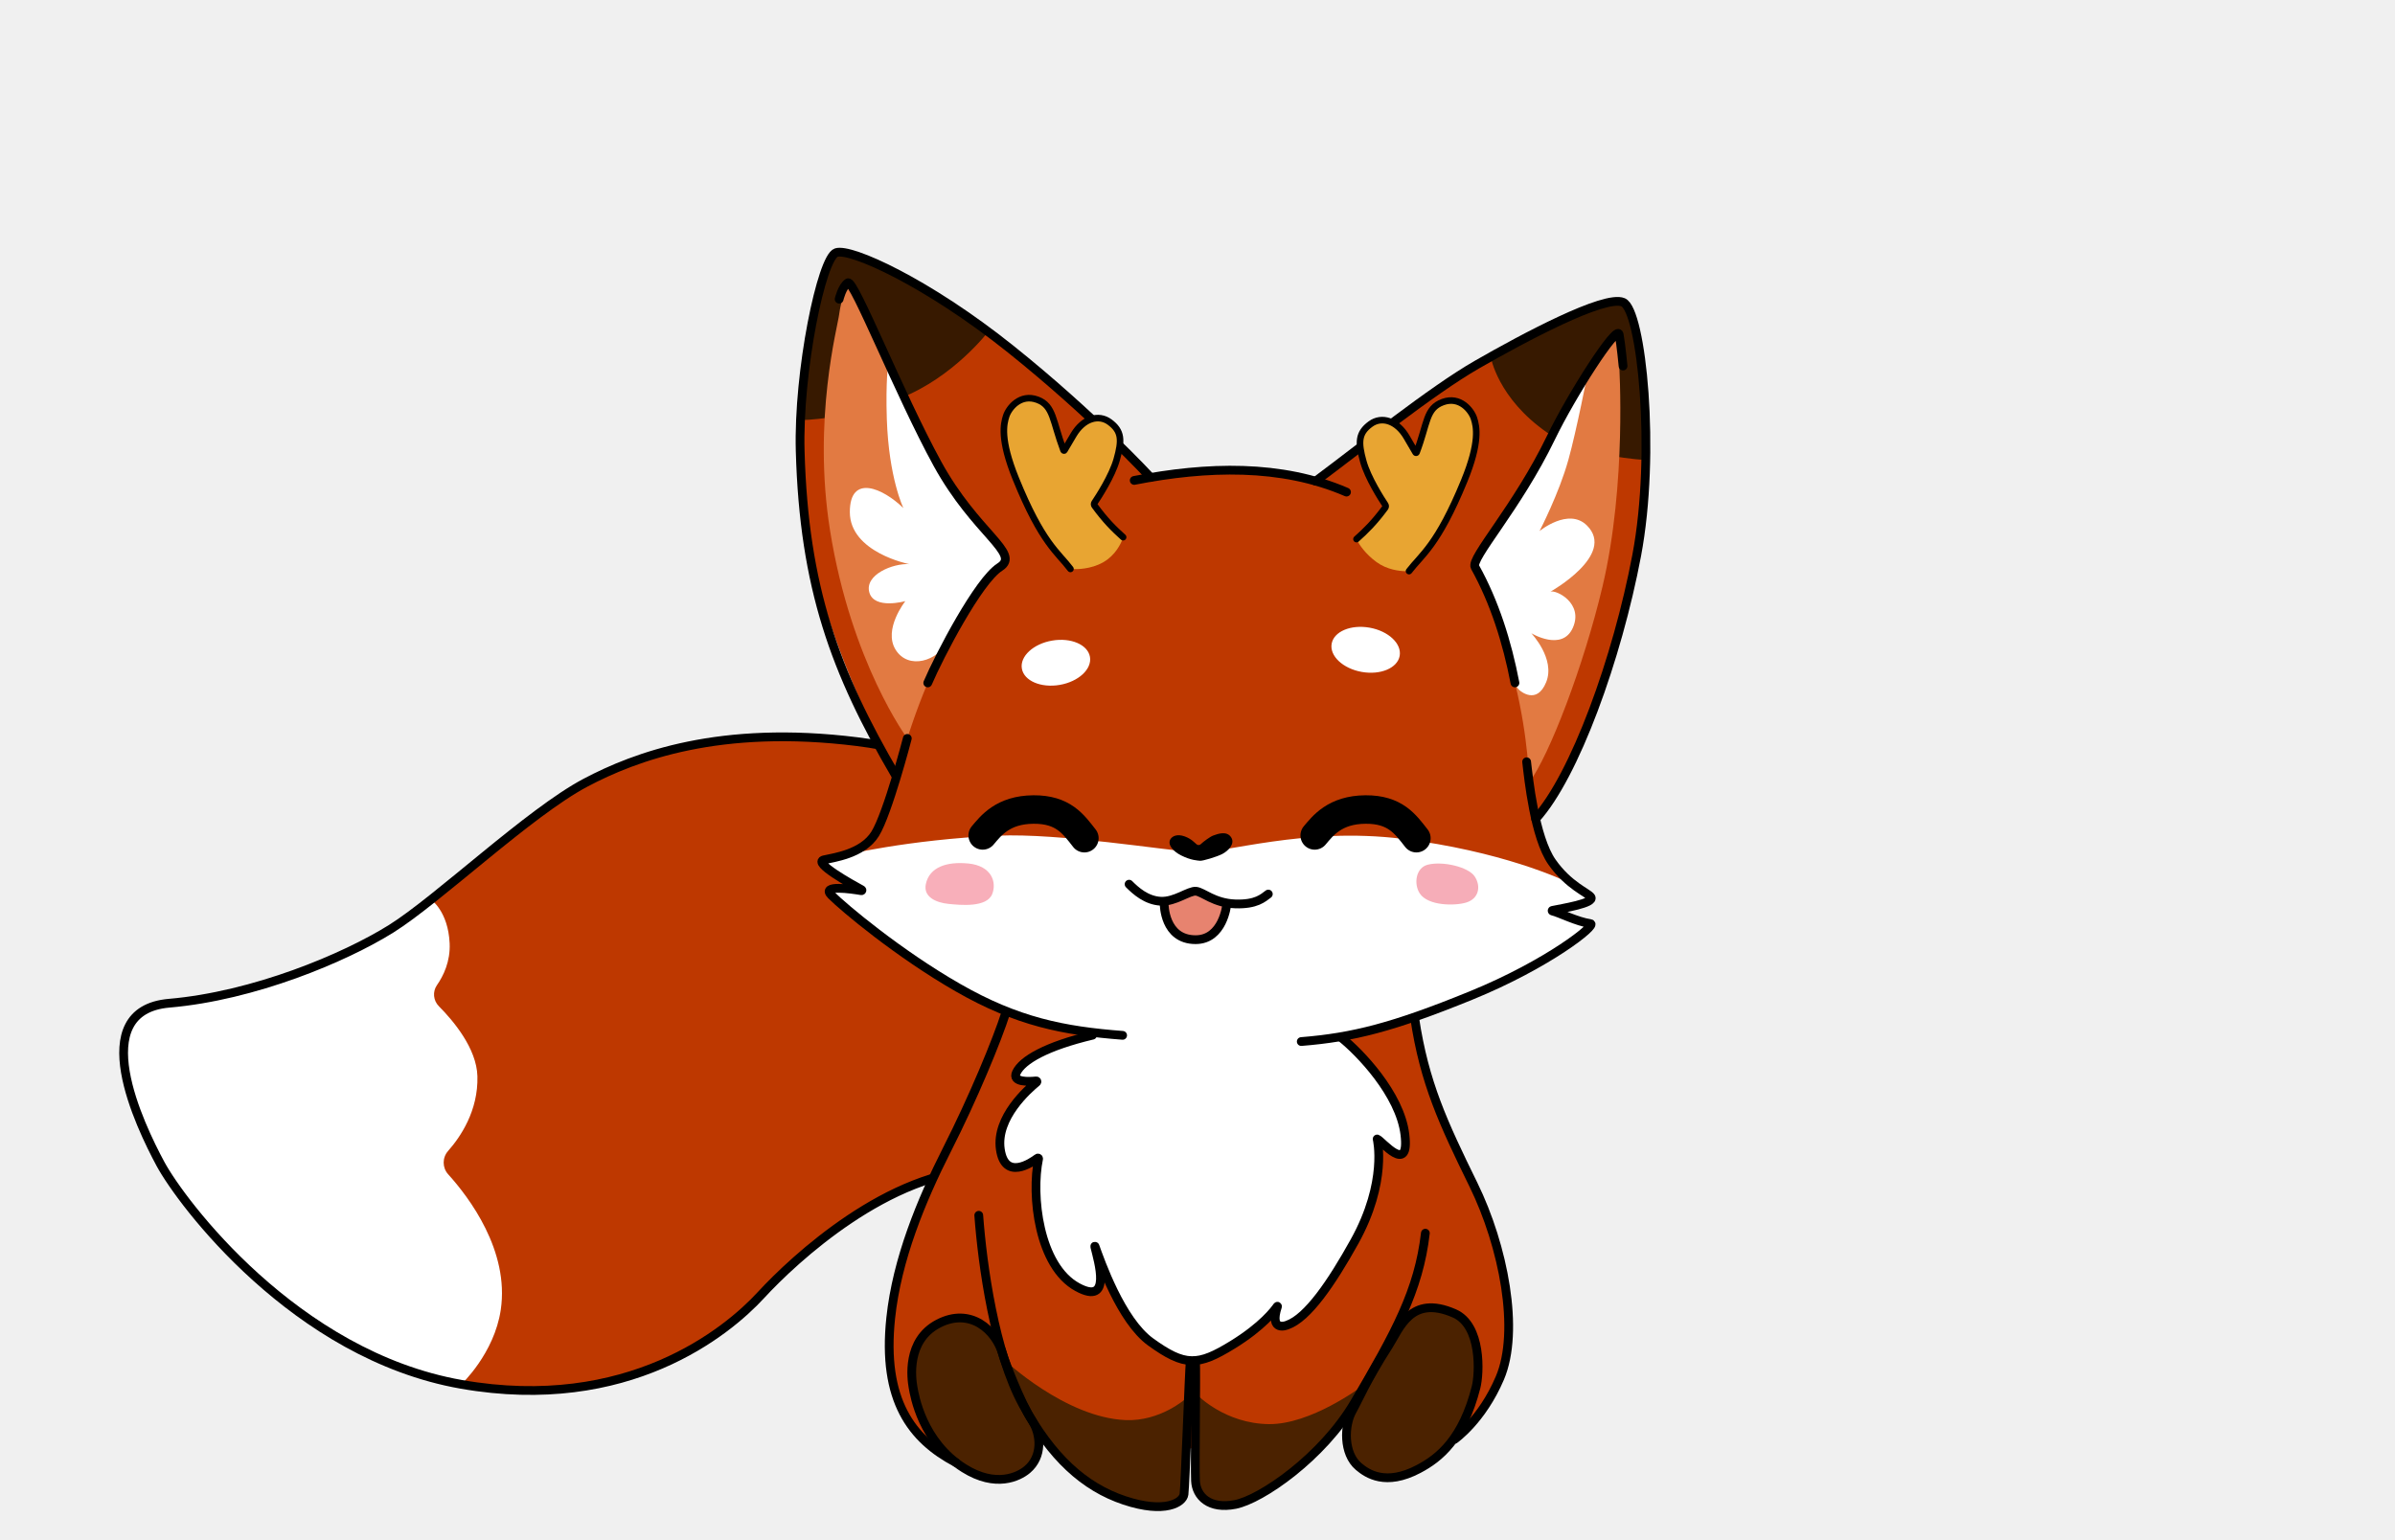
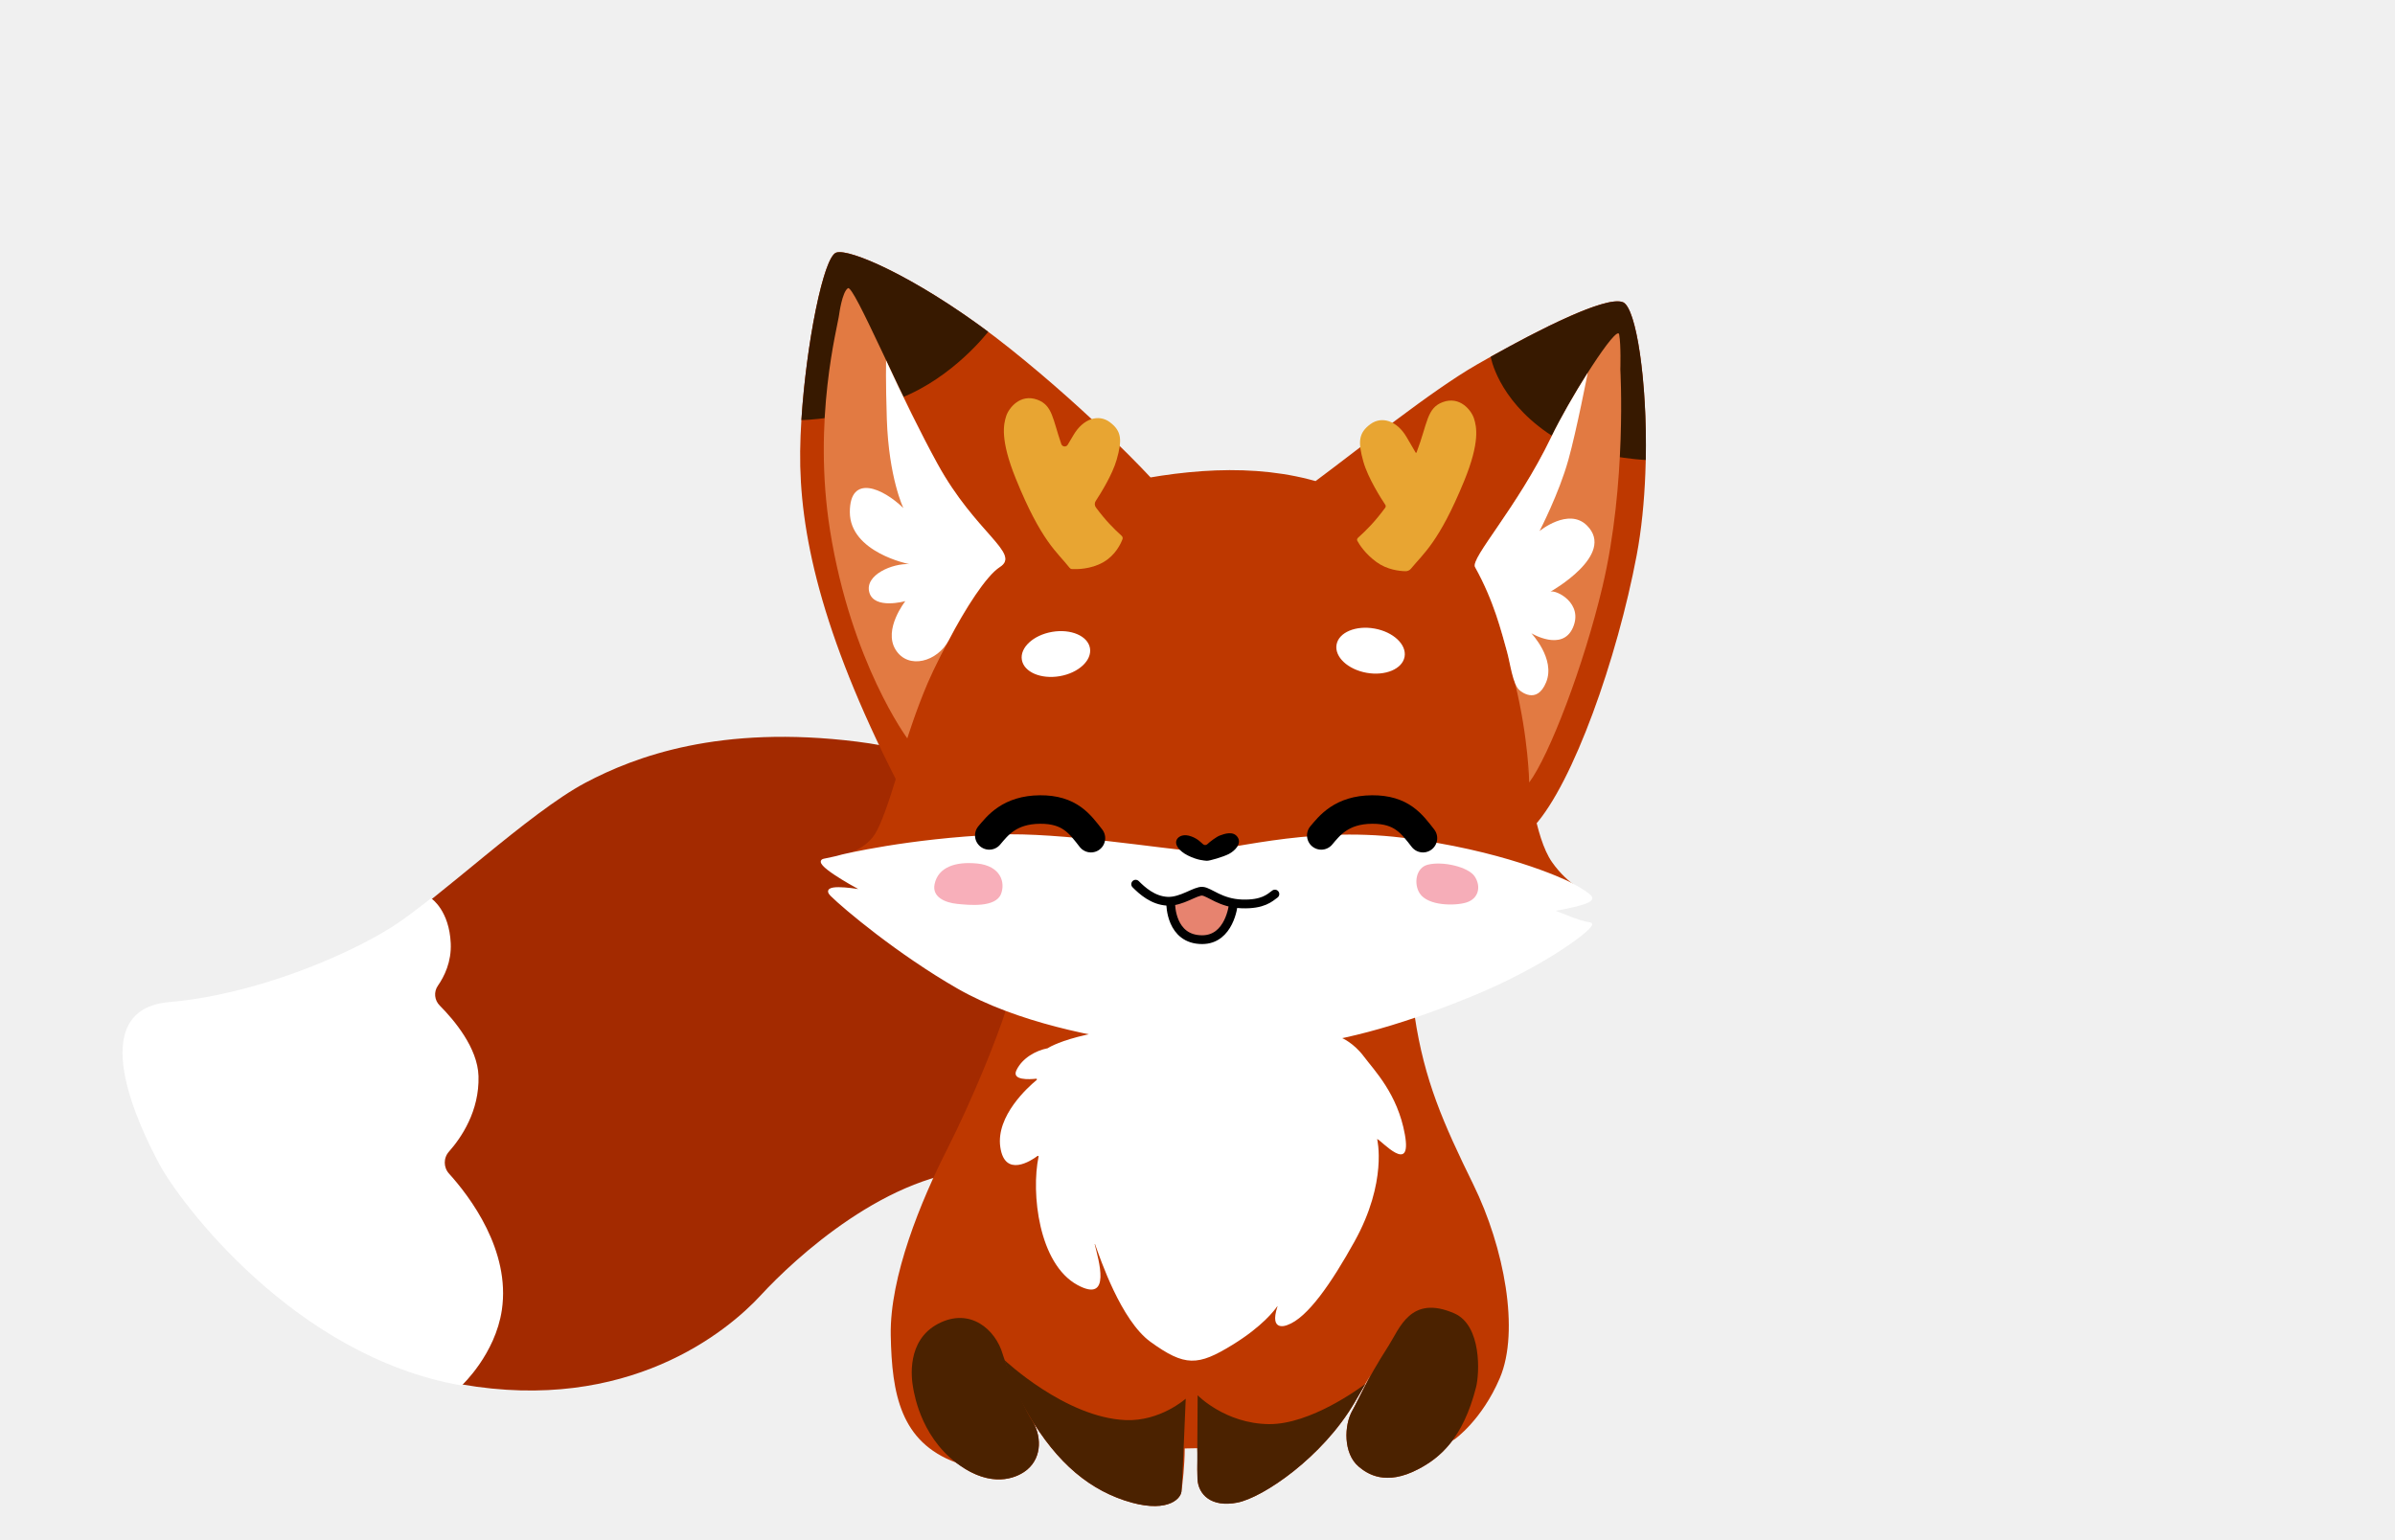
- <svg xmlns="http://www.w3.org/2000/svg" version="1.1" viewBox="0 0 1093.09 702.91">
+ <svg xmlns="http://www.w3.org/2000/svg" id="animated__x28_vector_x29_" version="1.1" viewBox="0 0 1093.09 702.91">
  <defs>
    <style>
      .st0 {
        fill: #e7836f;
      }

      .st1 {
        fill: #e8a532;
      }

      .st2 {
        fill: #f8afba;
      }

      .st3 {
+         stroke: #fff;
+         stroke-miterlimit: 10;
+       }
+ 
+       .st3, .st4 {
        fill: #fff;
      }

-       .st4 {
+       .st5 {
        fill: #e27a42;
      }

-       .st5 {
-         stroke-width: 3px;
+       .st6 {
+         stroke-width: 4px;
      }

-       .st5, .st6, .st7 {
+       .st6, .st7 {
        fill: none;
        stroke: #000;
        stroke-linecap: round;
        stroke-linejoin: round;
      }

-       .st6 {
-         stroke-width: 4px;
+       .st8 {
+         fill: #be3800;
      }

-       .st8 {
+       .st9 {
        fill: #f6adb8;
      }

-       .st9 {
+       .st10 {
        fill: #be3800;
      }

-       .st10 {
+       .st11 {
        fill: #4b2200;
      }

-       .st11 {
+       .st12 {
        fill: #371900;
+       }
+ 
+       .st13 {
+         fill: #a32a00;
      }

      .st7 {
        stroke-width: 13px;
      }
    </style>
  </defs>
-   <g id="tails_-_vector">
-     <g id="_x31_5" data-name="_x31_">
-       <g>
-         <path class="st9" d="M541.88,570.67c6.04-24.17,21.33-90.67-15.33-141.33s-76-83.33-135.33-90.74c-62.6-7.82-101.33,6.74-124,18.74-25.72,13.62-67.33,53.33-88.67,66.67s-62.67,30.67-101.33,34-13.33,56-4,73.33,61.33,87.33,137.33,100.67,121.33-24,136.67-40.67,58.59-56.73,102-57.33c48-.67,66.96,22.59,70,34,2.67,10,20,13.33,22.67,2.67Z" />
-         <path class="st3" d="M210.55,632c-76-13.33-128-83.33-137.33-100.67s-34.67-70,4-73.33,80-20.67,101.33-34c5.07-3.17,11.29-7.83,18.18-13.28,0,0,7.82,5.28,8.49,19.95.38,8.32-2.89,14.92-5.79,19.08-2.09,3-1.69,7.06.89,9.65,6.57,6.61,17.22,19.22,17.57,31.93.44,15.72-7.71,27.72-13.38,34.13-2.7,3.05-2.69,7.64.04,10.66,9.5,10.5,28,34.88,24,61.88-2.96,19.96-18,34-18,34Z" />
-         <path class="st6" d="M541.88,570.67c6.04-24.17,21.33-90.67-15.33-141.33s-76-83.33-135.33-90.74c-62.6-7.82-101.33,6.74-124,18.74-25.72,13.62-67.33,53.33-88.67,66.67s-62.67,30.67-101.33,34-13.33,56-4,73.33,61.33,87.33,137.33,100.67,121.33-24,136.67-40.67,58.59-56.73,102-57.33c48-.67,66.96,22.59,70,34,2.67,10,20,13.33,22.67,2.67Z" />
+   <g id="_x31_">
+     <g id="tail_1">
+       <path class="st13" d="M541.88,570.67c6.04-24.17,21.33-90.67-15.33-141.33-36.67-50.67-76-83.33-135.33-90.74-62.6-7.82-101.33,6.74-124,18.74-25.72,13.62-67.33,53.33-88.67,66.67-21.33,13.33-62.67,30.67-101.33,34-38.67,3.33-13.33,56-4,73.33,9.33,17.33,61.33,87.33,137.33,100.67,76,13.33,121.33-24,136.67-40.67,15.33-16.67,58.59-56.73,102-57.33,48-.67,66.96,22.59,70,34,2.67,10,20,13.33,22.67,2.67Z" />
+       <path class="st3" d="M210.55,632c-76-13.33-128-83.33-137.33-100.67-9.33-17.33-34.67-70,4-73.33,38.67-3.33,80-20.67,101.33-34,5.07-3.17,11.29-7.83,18.18-13.28,0,0,7.82,5.28,8.49,19.95.38,8.32-2.89,14.92-5.79,19.08-2.09,3-1.69,7.06.89,9.65,6.57,6.61,17.22,19.22,17.57,31.93.44,15.72-7.71,27.72-13.38,34.13-2.7,3.05-2.69,7.64.04,10.66,9.5,10.5,28,34.88,24,61.88-2.96,19.96-18,34-18,34Z" />
+     </g>
+     <g id="body">
+       <g id="body_base">
+         <path class="st10" d="M586.1,477.56c-34.29,2.27-61.54-1.21-61.54-1.21-17.84-2.36-42.68-6.73-65.42-15.29v-.03c-4.1,12.97-15.1,40.47-26.93,63.8-11.83,23.33-26.17,58-25.67,84.83s4.5,48.67,29.73,58.04l4.76,3.23c13.91,8.2,23.95,3.25,27.8.01,7.05-5.94,6.38-15.94,2.21-22.44l-4.16-7.17c13,23.83,27.83,37.5,46.33,43.67,18.5,6.17,25.5-.17,26-4s1.47-11.63,1.5-19.72l5.73-.11c.42,7.12-.24,6.83.1,14,.33,7.17,6.33,13.17,18.17,10.83,11.83-2.33,38.86-20.7,53.5-45.67,2.57-4.39,4.99-8.54,7.26-12.5l-5.45,10.73c-1.08,2.15-1.95,3.92-2.81,5.44-3.81,6.72-4.16,19.61,2.89,25.56,3.93,3.32,12.28,9.04,27.33,1.11,5.02-2.64,10.31-6.28,15.08-12.5.57-.74,1.36-1.05,1.36-1.05,0,0,12.44-8.67,20.67-28,9.14-21.49,2-59.56-12.09-88.3-13.79-28.13-22.35-47.48-26.77-76.89,0,0-30.21,11.68-59.59,13.63Z" />
+       </g>
+       <g id="feet_front">
+         <path class="st11" d="M546.61,637c-.08,14.5-.28,33.55-.07,38.17.33,7.17,6.33,13.17,18.17,10.83,11.83-2.33,38.86-20.7,53.5-45.67,1.69-2.88,3.31-5.66,4.87-8.35.03-.05-.02-.1-.07-.07-2.32,1.75-24.86,18.41-43.8,18.26-20-.17-32.6-13.17-32.6-13.17Z" />
+         <path class="st11" d="M458.48,620.95c2.37,7.46,5.15,14.42,8.4,20.38,13,23.83,27.83,37.5,46.33,43.67,18.5,6.17,25.5-.17,26-4,.33-2.53,1.24-25.33,1.96-42.44,0,0-11.64,10.44-27.46,9.77-27.5-1.17-55.23-27.38-55.23-27.38Z" />
+       </g>
+       <path id="chest" class="st4" d="M478.21,478.56c-5.33,1-11.67,4.44-14.33,10.11-2.17,4.62,5.95,4.14,9.02,3.81.32-.03.49.36.24.57-3.83,3.16-18.64,16.38-16.6,30.62s14.25,6.15,16.96,4.09c.22-.16.57,0,.51.26-3.47,16.62.02,48.98,17.74,58.63,15.84,8.62,9.53-11.77,7.88-18.61-.02-.09.11-.13.14-.04,2.36,6.56,11.83,34.85,25.35,44.63,15.67,11.33,21.61,11.04,37.34,1.37,13.79-8.47,19.33-15.92,20.49-17.63.04-.06.12,0,.1.06-3.99,12.15,4.48,8.51,4.48,8.51,9.25-3.23,20.2-19.29,30.66-38.11,15.19-27.33,10.34-46.83,10.34-46.83,2,.67,16,16.67,12.67-2-3.33-18.67-14-29.33-18.73-35.67-4.73-6.33-10.2-8.53-10.2-8.53,0,0-31.41-5.59-70.24-5.59-48.57,0-63.83,10.33-63.83,10.33Z" />
+       <g id="feet_back">
+         <path class="st11" d="M457.61,618.13c-3.18-10.95-14.73-21.46-29.4-13.8-14.67,7.67-12.17,25.17-11.5,29,.67,3.83,4.17,25,23.33,37,14.42,9.03,24.85,3.92,28.78.61,7.05-5.94,6.38-15.94,2.21-22.44-5.47-8.54-12.5-27.18-13.43-30.37Z" />
+         <path class="st11" d="M633.7,614.47c5.11-7.99,10.1-23.58,30.07-14.85,12.56,5.49,11.5,27.49,9.91,33.71-6.01,23.57-16.63,32.27-26.24,37.33-15.05,7.93-23.4,2.2-27.33-1.11-7.05-5.94-6.7-18.84-2.89-25.56,2.93-5.16,6.05-13.2,16.48-29.53Z" />
      </g>
    </g>
-   </g>
-   <g id="Static">
-     <g id="Static_Fox">
-       <g id="vectorized_static">
-         <path class="st9" d="M586.1,477.56c-34.29,2.27-61.54-1.21-61.54-1.21-17.84-2.36-42.68-6.73-65.42-15.29v-.03c-4.1,12.97-15.1,40.47-26.93,63.8-11.83,23.33-26.17,58-25.67,84.83s4.5,48.67,29.73,58.04l4.76,3.23c13.91,8.2,23.95,3.25,27.8.01,7.05-5.94,6.38-15.94,2.21-22.44l-4.16-7.17c13,23.83,27.83,37.5,46.33,43.67s25.5-.17,26-4,1.47-11.63,1.5-19.72l5.73-.11c.42,7.12-.24,6.83.1,14s6.33,13.17,18.17,10.83,38.86-20.7,53.5-45.67c2.57-4.39,4.99-8.54,7.26-12.5l-5.45,10.73c-1.08,2.15-1.95,3.92-2.81,5.44-3.81,6.72-4.16,19.61,2.89,25.56,3.93,3.32,12.28,9.04,27.33,1.11,5.02-2.64,10.31-6.28,15.08-12.5.57-.74,1.36-1.05,1.36-1.05,0,0,12.44-8.67,20.67-28,9.14-21.49,2-59.56-12.09-88.3s-22.35-47.48-26.77-76.89c0,0-30.21,11.68-59.59,13.63Z" />
+     <g id="head">
+       <g id="head_base">
+         <path class="st8" d="M671.16,454.58c34.92-14.28,58.02-32.45,54.72-32.92-6.22-.89-14.17-5.01-17.37-5.75-.15-.04-.15-.25,0-.28,4.39-.94,19.48-3.25,17.59-6.08-1.33-2-10.19-5.15-17.78-16-7.93-11.34-10.67-38.22-11.56-45.78l3.47,29.34c17.78-19.56,37.86-76.46,46.75-123.57,8.89-47.11,2.22-112-6.22-115.56-8.44-3.56-45.78,16.44-66.67,28.44-20.89,12-52.89,37.78-73.66,53.22l14.1,5.01c-29.78-12.89-63.8-11.8-96.89-5.33l7.48-1.36s-26.14-28.42-63.92-58.64c-37.78-30.22-72.89-46.22-79.56-44-6.67,2.22-16,54.22-16.44,90.67s9.38,82.38,43.9,150.24l4.99-19.13s-8.89,34.22-14.67,43.56c-5.78,9.33-19.27,10.88-23.44,11.9-5.08,1.24,12.4,11,17.3,13.66.23.12.1.46-.15.42-4.58-.78-18.58-2.83-13.72,2.03,5.78,5.78,30.67,26.67,57.78,42.22,27.11,15.56,57.7,19.09,83.75,23.4,12.96,2.14,34.59,3.55,63.91,1.95,34.49-1.89,68.29-14.3,86.28-21.65Z" />
+       </g>
+       <g id="face_white">
+         <path class="st3" d="M717.67,403.83c4.61,2.47,7.66,4.57,8.43,5.72,1.89,2.83-13.2,5.14-17.59,6.08-.15.03-.15.25,0,.28,3.2.73,11.15,4.86,17.37,5.75,3.3.47-19.79,18.69-54.72,32.92-35.39,14.42-61.52,20.83-85.05,22.97-34.22,3.11-61.54-1.21-61.54-1.21-23.85-3.16-60.24-9.91-87.35-25.46-27.11-15.56-52-36.44-57.78-42.22-4.86-4.86,9.14-2.8,13.72-2.03.25.04.37-.3.15-.42-4.91-2.66-22.39-12.42-17.3-13.66,1.67-.41,4.82-.9,8.38-1.94,0,0,29.98-7.31,70.86-9.09,28.46-1.23,76.11,6.68,90.3,7.57,12.34.78,49.68-11.71,94.51-6.13s72.75,18.24,77.62,20.85Z" />
+       </g>
+       <g id="ears">
+         <g id="ears_tips">
+           <path class="st12" d="M680.37,162.88c21.36-11.98,52.74-28.11,60.4-24.88,6,2.52,11.09,35.96,10.37,72.01,0,0-28.79-1.29-44.92-12.45-22.78-15.78-25.85-34.67-25.85-34.67Z" />
+           <path class="st12" d="M365.77,191.78c2.17-34.41,10.05-74.51,15.89-76.45,6.06-2.02,35.64,11.02,69.35,36.12,0,0-15.77,20.74-40.02,30.32-25.33,10.01-45.22,10.01-45.22,10.01Z" />
+         </g>
+         <g id="ears_inner">
+           <path class="st5" d="M691.43,311.78c-4.74-19.31-9.39-37.04-18.22-52.89-2.22-3.99,19.11-26.91,34.67-59.11,9.34-19.34,30.22-52,31.11-47.11s.54,16,.54,16c0,0,3.02,52.09-8.16,99.19-8.64,36.41-24.28,77.06-33.44,89.38,0,0-.27-20.13-6.5-45.46Z" />
+           <path class="st5" d="M382.99,143.58s1.33-10.22,4-12c2.67-1.78,23.56,48.64,40.89,80.19,17.48,31.82,38.22,40.89,28.44,47.11-9.78,6.22-27.56,40.44-32.89,52.89-5.33,12.44-9.33,25.33-9.33,25.33,0,0-25.64-34.58-35.27-94.96-8.08-50.64,3.53-93.21,4.16-98.57Z" />
+         </g>
+         <g id="ears_white">
+           <path class="st4" d="M404.43,164.61c7,15.33,16.05,33.69,23.45,47.16,17.48,31.82,38.22,40.89,28.44,47.11-6.26,3.98-16.03,19.33-23.26,33.33-5.08,9.84-18.52,13.71-24.3,4.41s4.44-22.18,4.44-22.18c0,0-14.22,4-16.44-4s10.67-13.33,18.22-12.89c0,0-27.12-5.33-27.11-23.79,0-17.55,15.11-10.93,24.44-1.79,0,0-6.67-13.77-7.56-40.64-.57-17.33-.34-26.72-.34-26.72Z" />
+           <path class="st4" d="M715.79,210.01c-4.27,15.38-13.14,32.44-13.14,32.44,0,0,13.23-10.88,21.62-2.56,13.47,13.37-16.61,30.22-16.61,30.22,2.67-.89,15.11,5.33,10.22,16.44-4.89,11.11-18.99,2.54-18.99,2.54,0,0,11.12,11.68,6.79,22.35-4.33,10.67-12.02,3.78-12.02,3.78-3.31-2.57-4.45-12.77-5.84-17.68-2.63-9.27-5.77-22.8-14.6-38.65-2.22-3.99,19.11-26.91,34.67-59.11,4.21-8.71,10.75-20.11,16.76-29.58,0,0-5.03,26.05-8.85,39.81Z" />
+         </g>
+       </g>
+       <g id="cheeks">
+         <path class="st2" d="M445.88,394.22c-9.74-.96-17.71,1.63-19.33,9.44-1.22,5.89,4.78,8.44,10.3,9s17.48,1.78,20-4.49c2.07-5.16,0-12.87-10.96-13.96Z" />
+         <path class="st9" d="M651.64,394.77c6.67-1.71,18.48.92,21.43,5.38s1.91,10.11-3.83,11.88c-5.1,1.58-17.48,1.64-21.27-4.17-2.77-4.25-1.88-11.67,3.67-13.09Z" />
+       </g>
+       <g id="eyebrows">
+         <ellipse class="st4" cx="625.48" cy="297.03" rx="10.26" ry="15.77" transform="translate(223.22 860.62) rotate(-79.88)" />
+         <ellipse class="st4" cx="481.93" cy="298.57" rx="15.77" ry="10.26" transform="translate(-43.68 86.13) rotate(-9.77)" />
+       </g>
+       <g id="antlers">
        <g>
-           <path class="st10" d="M546.61,637c-.08,14.5-.28,33.55-.07,38.17.33,7.17,6.33,13.17,18.17,10.83s38.86-20.7,53.5-45.67c1.69-2.88,3.31-5.66,4.87-8.35.03-.05-.02-.1-.07-.07-2.32,1.75-24.86,18.41-43.8,18.26-20-.17-32.6-13.17-32.6-13.17Z" />
-           <path class="st10" d="M458.48,620.95c2.37,7.46,5.15,14.42,8.4,20.38,13,23.83,27.83,37.5,46.33,43.67s25.5-.17,26-4c.33-2.53,1.24-25.33,1.96-42.44,0,0-11.64,10.44-27.46,9.77-27.5-1.17-55.23-27.38-55.23-27.38Z" />
+           <path class="st1" d="M489.19,259.79c-.4-.02-.76-.23-1.01-.54-5.65-7.25-12.84-11.79-24.56-40.71-7.27-17.94-5.57-24.94-4.38-28.61s6.43-10.35,14.26-7.43c6.88,2.57,6.91,8.72,10.87,20.21.45,1.32,2.25,1.52,2.96.31.63-1.07,1.5-2.53,2.67-4.5,4.44-7.46,11.38-9.57,16.46-5.83,5.58,4.11,5.7,8.32,3.21,17.13-1.96,6.9-7.35,15.51-9.58,18.91-.6.9-.56,2.08.09,2.95,4.42,5.95,8.01,9.55,11.75,12.95.42.39.58.99.38,1.53-.79,2.1-3.24,7.36-8.75,10.51-5.82,3.33-12.33,3.24-14.35,3.12Z" />
+           <path class="st1" d="M619.74,245.57c3.95-3.56,7.72-7.31,12.48-13.77.29-.39.31-.93.04-1.33-1.73-2.59-7.92-12.2-10.03-19.76-2.45-8.82-2.31-13.03,3.29-17.11,5.11-3.72,12.03-1.58,16.43,5.91,2.73,4.64,3.76,6.42,4.15,7.1.1.17.35.14.42-.04,5.08-13.31,4.57-20.27,12-23,7.84-2.88,13.05,3.82,14.22,7.5s2.83,10.68-4.52,28.59c-11.51,28.04-18.65,33.09-24.26,39.98-.61.75-1.53,1.16-2.49,1.14-2.72-.06-8.4-.64-13.26-4.2-5.17-3.79-7.79-7.97-8.71-9.66-.24-.44-.14-.99.23-1.32Z" />
        </g>
-         <path class="st3" d="M478.21,478.56c-5.33,1-11.67,4.44-14.33,10.11-2.17,4.62,5.95,4.14,9.02,3.81.32-.03.49.36.24.57-3.83,3.16-18.64,16.38-16.6,30.62s14.25,6.15,16.96,4.09c.22-.16.57,0,.51.26-3.47,16.62.02,48.98,17.74,58.63,15.84,8.62,9.53-11.77,7.88-18.61-.02-.09.11-.13.14-.04,2.36,6.56,11.83,34.85,25.35,44.63,15.67,11.33,21.61,11.04,37.34,1.37,13.79-8.47,19.33-15.92,20.49-17.63.04-.06.12,0,.1.06-3.99,12.15,4.48,8.51,4.48,8.51,9.25-3.23,20.2-19.29,30.66-38.11,15.19-27.33,10.34-46.83,10.34-46.83,2,.67,16,16.67,12.67-2s-14-29.33-18.73-35.67-10.2-8.53-10.2-8.53c0,0-31.41-5.59-70.24-5.59-48.57,0-63.83,10.33-63.83,10.33Z" />
-         <g>
-           <path class="st10" d="M457.61,618.13c-3.18-10.95-14.73-21.46-29.4-13.8-14.67,7.67-12.17,25.17-11.5,29,.67,3.83,4.17,25,23.33,37,14.42,9.03,24.85,3.92,28.78.61,7.05-5.94,6.38-15.94,2.21-22.44-5.47-8.54-12.5-27.18-13.43-30.37Z" />
-           <path class="st10" d="M633.7,614.47c5.11-7.99,10.1-23.58,30.07-14.85,12.56,5.49,11.5,27.49,9.91,33.71-6.01,23.57-16.63,32.27-26.24,37.33-15.05,7.93-23.4,2.2-27.33-1.11-7.05-5.94-6.7-18.84-2.89-25.56,2.93-5.16,6.05-13.2,16.48-29.53Z" />
+       </g>
+     </g>
+     <g id="face">
+       <g id="face_happy">
+         <g id="happy_eyes">
+           <path class="st7" d="M497.92,382.67c-5-6.38-9.64-13.18-23.21-13.09-14.04.09-19.54,7.5-23.21,11.83" />
+           <path class="st7" d="M649.45,382.67c-5-6.38-9.64-13.18-23.21-13.09-14.04.09-19.54,7.5-23.21,11.83" />
        </g>
-         <path class="st9" d="M671.16,454.58c34.92-14.28,58.02-32.45,54.72-32.92-6.22-.89-14.17-5.01-17.37-5.75-.15-.04-.15-.25,0-.28,4.39-.94,19.48-3.25,17.59-6.08-1.33-2-10.19-5.15-17.78-16-7.93-11.34-10.67-38.22-11.56-45.78l4.12,26.07c17.78-19.56,37.22-73.19,46.11-120.3s2.22-112-6.22-115.56-45.78,16.44-66.67,28.44-52.89,37.78-73.66,53.22l14.1,5.01c-29.78-12.89-63.8-11.8-96.89-5.33l7.48-1.36s-26.14-28.42-63.92-58.64-72.89-46.22-79.56-44-16,54.22-16.44,90.67,9.04,80.15,43.56,148l5.33-16.89s-8.89,34.22-14.67,43.56-19.27,10.88-23.44,11.9c-5.08,1.24,12.4,11,17.3,13.66.23.12.1.46-.15.42-4.58-.78-18.58-2.83-13.72,2.03,5.78,5.78,30.67,26.67,57.78,42.22,27.11,15.56,57.7,19.09,83.75,23.4,12.96,2.14,34.59,3.55,63.91,1.95,34.49-1.89,68.29-14.3,86.28-21.65Z" />
-         <path class="st3" d="M717.67,403.83c4.61,2.47,7.66,4.57,8.43,5.72,1.89,2.83-13.2,5.14-17.59,6.08-.15.03-.15.25,0,.28,3.2.73,11.15,4.86,17.37,5.75,3.3.47-19.79,18.69-54.72,32.92s-61.52,20.83-85.05,22.97c-34.22,3.11-61.54-1.21-61.54-1.21-23.85-3.16-60.24-9.91-87.35-25.46-27.11-15.56-52-36.44-57.78-42.22-4.86-4.86,9.14-2.8,13.72-2.03.25.04.37-.3.15-.42-4.91-2.66-22.39-12.42-17.3-13.66,1.67-.41,4.82-.9,8.38-1.94,0,0,29.98-7.31,70.86-9.09,28.46-1.23,76.11,6.68,90.3,7.57,12.34.78,49.68-11.71,94.51-6.13s72.75,18.24,77.62,20.85Z" />
-         <g>
-           <path class="st11" d="M680.37,162.88c21.36-11.98,52.74-28.11,60.4-24.88,6,2.52,11.09,35.96,10.37,72.01,0,0-28.79-1.29-44.92-12.45-22.78-15.78-25.85-34.67-25.85-34.67Z" />
-           <path class="st11" d="M365.77,191.78c2.17-34.41,10.05-74.51,15.89-76.45,6.06-2.02,35.64,11.02,69.35,36.12,0,0-15.77,20.74-40.02,30.32-25.33,10.01-45.22,10.01-45.22,10.01Z" />
-         </g>
-         <g>
-           <path class="st4" d="M691.43,311.78c-4.74-19.31-9.39-37.04-18.22-52.89-2.22-3.99,19.11-26.91,34.67-59.11,9.34-19.34,30.22-52,31.11-47.11s0,13.78,0,13.78c0,0,3.56,54.31-7.62,101.41-8.64,36.41-24.28,77.06-33.44,89.38,0,0-.27-20.13-6.5-45.46Z" />
-           <path class="st4" d="M382.99,143.58s1.33-10.22,4-12,23.56,48.64,40.89,80.19c17.48,31.82,38.22,40.89,28.44,47.11-9.78,6.22-27.56,40.44-32.89,52.89-5.33,12.44-9.33,25.33-9.33,25.33,0,0-25.64-34.58-35.27-94.96-8.08-50.64,3.53-93.21,4.16-98.57Z" />
-         </g>
-         <g>
-           <path class="st3" d="M405.43,165.61c7,15.33,15.05,32.69,22.45,46.16,17.48,31.82,38.22,40.89,28.44,47.11-6.26,3.98-16.03,19.33-23.26,33.33-5.08,9.84-18.52,13.71-24.3,4.41s4.44-22.18,4.44-22.18c0,0-14.22,4-16.44-4-2.22-8,10.67-13.33,18.22-12.89,0,0-27.12-5.33-27.11-23.79,0-17.55,15.11-10.93,24.44-1.79,0,0-6.67-13.77-7.56-40.64-.57-17.33.66-25.72.66-25.72Z" />
-           <path class="st3" d="M715.79,210.01c-4.27,15.38-13.14,32.44-13.14,32.44,0,0,13.23-10.88,21.62-2.56,13.47,13.37-16.61,30.22-16.61,30.22,2.67-.89,15.11,5.33,10.22,16.44s-18.99,2.54-18.99,2.54c0,0,11.12,11.68,6.79,22.35s-12.02,3.78-12.02,3.78c-3.31-2.57-3.83-10.24-4.32-15.32-.65-6.7-7.29-25.17-16.12-41.01-2.22-3.99,19.11-26.91,34.67-59.11,4.21-8.71,10.75-20.11,16.76-29.58,0,0-5.03,26.05-8.85,39.81Z" />
-         </g>
-         <g>
-           <path class="st6" d="M408.77,354c-27.63-47.29-41.82-85.72-43.56-148-1.02-36.43,9.78-88.44,16.44-90.67s41.78,13.78,79.56,44,63.92,58.64,63.92,58.64" />
-           <path class="st6" d="M517.66,219.33c33.09-6.47,67.11-7.56,96.89,5.33" />
-           <path class="st6" d="M600.45,219.66c20.77-15.44,52.77-41.22,73.66-53.22s58.22-32,66.67-28.44,15.11,68.44,6.22,115.56-28.33,100.74-46.11,120.3" />
-           <path class="st6" d="M691.43,311.78c-3.56-18.67-9.39-37.04-18.22-52.89-2.22-3.99,19.11-26.91,34.67-59.11,9.34-19.34,30.22-52,31.11-47.11s1.78,14.44,1.78,14.44" />
-           <path class="st6" d="M593.9,475.51c23.56-1.89,41.87-6.51,77.26-20.92s58.02-32.45,54.72-32.92c-6.22-.89-14.17-5.01-17.37-5.75-.15-.04-.15-.25,0-.28,4.39-.94,19.48-3.25,17.59-6.08-1.33-2-10.19-5.15-17.78-16-7.93-11.34-10.67-38.22-11.56-45.78" />
-           <path class="st6" d="M414.1,337.11s-8.89,34.22-14.67,43.56-19.27,10.88-23.44,11.9c-5.08,1.24,12.4,11,17.3,13.66.23.12.1.46-.15.42-4.58-.78-18.58-2.83-13.72,2.03,5.78,5.78,30.67,26.67,57.78,42.22,27.11,15.56,48.18,19.72,75.17,21.78" />
-           <path class="st6" d="M423.43,311.78c5.33-12.44,23.11-46.67,32.89-52.89,9.78-6.22-10.96-15.29-28.44-47.11-17.33-31.56-38.22-84.44-40.89-82.67s-4,7.47-4,7.47" />
-           <path class="st6" d="M459.16,462.03c-4.11,12.97-15.11,39.47-26.95,62.8-11.83,23.33-22.85,50.19-25.68,76.88-4,37.67,9.6,55.4,29.74,66" />
-           <path class="st6" d="M446.71,554.83c1.67,22.67,7.17,62.67,20.17,86.5s27.83,37.5,46.33,43.67,26.68,1.02,27.18-2.82,2.33-54.33,2.83-60.83" />
-           <path class="st6" d="M545.63,621.18c.33,5.83-.33,47.67,0,54.83s6.33,13.17,18.17,10.83,39.77-21.54,54.41-46.51c18.67-31.83,29.33-51.17,32.33-77.33" />
-           <path class="st6" d="M457.61,618.13c-3.18-10.95-14.73-21.46-29.4-13.8-14.67,7.67-12.17,25.17-11.5,29,.67,3.83,4.17,25,23.33,37,14.42,9.03,24.85,3.92,28.78.61,7.05-5.94,6.38-15.94,2.21-22.44-5.47-8.54-12.5-27.18-13.43-30.37Z" />
-           <path class="st6" d="M645.69,464.93c4.42,29.4,12.98,47.75,26.77,75.89s21.23,66.8,12.09,88.3c-8.22,19.33-20.67,28-20.67,28" />
-           <path class="st6" d="M633.7,614.47c5.11-7.99,10.1-23.58,30.07-14.85,12.56,5.49,11.5,27.49,9.91,33.71-6.01,23.57-16.63,32.27-26.24,37.33-15.05,7.93-23.4,2.2-27.33-1.11-7.05-5.94-6.7-18.84-2.89-25.56,2.93-5.16,6.05-13.2,16.48-29.53Z" />
-           <path class="st6" d="M612.28,473.81c8.05,6.44,26.7,25.56,28.93,44.19,2.25,18.83-10.67,2.67-12.67,2,0,0,4.85,19.49-10.34,46.83-10.46,18.83-21.41,34.88-30.66,38.11,0,0-8.47,3.64-4.48-8.51.02-.06-.06-.11-.1-.06-1.16,1.71-6.7,9.16-20.49,17.63-15.73,9.67-21.68,9.96-37.34-1.37-13.52-9.78-23-37.07-25.35-43.63-.03-.09-.17-.05-.14.04,1.65,6.84,7.96,27.22-7.88,18.61-17.72-9.64-21.21-42-17.74-58.63.06-.27-.3-.43-.51-.26-2.71,2.06-14.89,10.41-16.96-4.09s12.77-27.46,16.6-30.62c.25-.2.08-.6-.24-.57-3.08.33-11.2.81-9.02-3.81,2.67-5.67,13.67-12.06,34.75-17.06" />
-         </g>
-         <path class="st2" d="M441.88,394.22c-9.74-.96-17.71,1.63-19.33,9.44-1.22,5.89,4.78,8.44,10.3,9s17.48,1.78,20-4.49c2.07-5.16,0-12.87-10.96-13.96Z" />
-         <path class="st8" d="M651.64,394.77c6.67-1.71,18.48.92,21.43,5.38s1.91,10.11-3.83,11.88c-5.1,1.58-17.48,1.64-21.27-4.17-2.77-4.25-1.88-11.67,3.67-13.09Z" />
-         <g>
-           <g>
-             <path class="st1" d="M489.19,259.79c-.4-.02-.76-.23-1.01-.54-5.65-7.25-12.84-11.79-24.56-40.71-7.27-17.94-5.57-24.94-4.38-28.61s6.43-10.35,14.26-7.43c6.88,2.57,6.91,8.72,10.87,20.21.45,1.32,2.25,1.52,2.96.31.63-1.07,1.5-2.53,2.67-4.5,4.44-7.46,11.38-9.57,16.46-5.83,5.58,4.11,5.7,8.32,3.21,17.13-1.96,6.9-7.35,15.51-9.58,18.91-.6.9-.56,2.08.09,2.95,4.42,5.95,8.01,9.55,11.75,12.95.42.39.58.99.38,1.53-.79,2.1-3.24,7.36-8.75,10.51-5.82,3.33-12.33,3.24-14.35,3.12Z" />
-             <path class="st1" d="M619.74,245.57c3.95-3.56,7.72-7.31,12.48-13.77.29-.39.31-.93.04-1.33-1.73-2.59-7.92-12.2-10.03-19.76-2.45-8.82-2.31-13.03,3.29-17.11,5.11-3.72,12.03-1.58,16.43,5.91,2.73,4.64,3.76,6.42,4.15,7.1.1.17.35.14.42-.04,5.08-13.31,4.57-20.27,12-23,7.84-2.88,13.05,3.82,14.22,7.5,1.17,3.67,2.83,10.68-4.52,28.59-11.51,28.04-18.65,33.09-24.26,39.98-.61.75-1.53,1.16-2.49,1.14-2.72-.06-8.4-.64-13.26-4.2-5.17-3.79-7.79-7.97-8.71-9.66-.24-.44-.14-.99.23-1.32Z" />
-           </g>
-           <g>
-             <path class="st5" d="M488.56,259.74c-5.71-7.55-12.96-11.63-24.94-41.2-7.27-17.94-5.57-24.94-4.38-28.61s6.43-10.35,14.26-7.43c7.42,2.77,6.87,9.72,11.89,23.05.07.18.32.22.42.05.4-.68,1.44-2.46,4.18-7.08,4.44-7.46,11.38-9.57,16.46-5.83,5.58,4.11,5.7,8.32,3.21,17.13-2.14,7.54-8.38,17.13-10.12,19.71-.27.41-.26.94.03,1.34,4.97,6.81,8.87,10.64,13.03,14.38" />
-             <path class="st5" d="M643.09,260.73c5.74-7.53,13.01-11.57,25.13-41.08,7.35-17.9,5.69-24.92,4.52-28.59-1.17-3.67-6.38-10.38-14.22-7.5s-6.92,9.68-12,23c-.07.18-.32.21-.42.04-.39-.69-1.43-2.47-4.15-7.1-4.4-7.48-11.33-9.63-16.43-5.91-5.6,4.08-5.74,8.3-3.29,17.11,2.1,7.56,8.3,17.17,10.02,19.76.27.41.25.95-.04,1.34-5.01,6.79-8.92,10.59-13.1,14.32" />
-           </g>
-         </g>
-         <g>
-           <ellipse class="st3" cx="623.25" cy="296.63" rx="10.26" ry="15.77" transform="translate(221.77 858.09) rotate(-79.88)" />
-           <ellipse class="st3" cx="481.93" cy="302.56" rx="15.77" ry="10.26" transform="translate(-44.36 86.18) rotate(-9.77)" />
-         </g>
-         <g id="CHANGING_FACES">
-           <g id="CHANGING_FACES1" data-name="CHANGING_FACES">
-             <g id="happy_face">
-               <path d="M548.04,385.41c-.53.51-1.35.52-1.92.05-.94-.78-2.35-2.47-5.35-3.58-3.46-1.28-5.69-.17-6.56,1.22-1.44,2.33.87,5.42,4.89,7.44,4.46,2.25,7.56,2.33,8.67,2.44s7.56-1.78,10.11-3.11,6-4.59,4-7.63-6.06-1.56-8.17-.78c-1.44.53-4.44,2.76-5.67,3.93Z" />
-               <g id="Happy_face">
-                 <g id="happy_eyes">
-                   <path class="st7" d="M494.92,382.67c-5-6.38-9.64-13.18-23.21-13.09-14.04.09-19.54,7.5-23.21,11.83" />
-                   <path class="st7" d="M646.45,382.67c-5-6.38-9.64-13.18-23.21-13.09-14.04.09-19.54,7.5-23.21,11.83" />
-                 </g>
-                 <g id="happy_mouth">
-                   <path class="st0" d="M531.33,412.69s-.08,16.31,14.34,16.31c12.53,0,14.19-15.84,14.19-15.84l-13.99-6.27-14.55,5.8Z" />
-                   <path class="st6" d="M531.33,412.69s-.08,16.31,14.34,16.31c12.53,0,14.19-15.84,14.19-15.84" />
-                   <path class="st6" d="M515.32,403.67c3,3,7.89,7.44,14.44,7.78s12.89-4.89,16.11-4.56,8.22,5.44,17.89,5.78,12.78-2.78,15.11-4.5" />
-                 </g>
-               </g>
-             </g>
-           </g>
+         <g id="happy_mouth">
+           <path class="st0" d="M534.33,412.69s-.08,16.31,14.34,16.31c12.53,0,14.19-15.84,14.19-15.84l-13.99-6.27-14.55,5.8Z" />
+           <path class="st6" d="M534.33,412.69s-.08,16.31,14.34,16.31c12.53,0,14.19-15.84,14.19-15.84" />
+           <path class="st6" d="M518.32,403.67c3,3,7.89,7.44,14.44,7.78,6.56.33,12.89-4.89,16.11-4.56,3.22.33,8.22,5.44,17.89,5.78s12.78-2.78,15.11-4.5" />
        </g>
      </g>
    </g>
  </g>
+   <g id="separated_artboards">
+     <path id="nose" d="M551.04,385.41c-.53.51-1.35.52-1.92.05-.94-.78-2.35-2.47-5.35-3.58-3.46-1.28-5.69-.17-6.56,1.22-1.44,2.33.87,5.42,4.89,7.44,4.46,2.25,7.56,2.33,8.67,2.44,1.11.11,7.56-1.78,10.11-3.11,2.56-1.33,6-4.59,4-7.63-2-3.04-6.06-1.56-8.17-.78-1.44.53-4.44,2.76-5.67,3.93Z" />
+   </g>
</svg>
